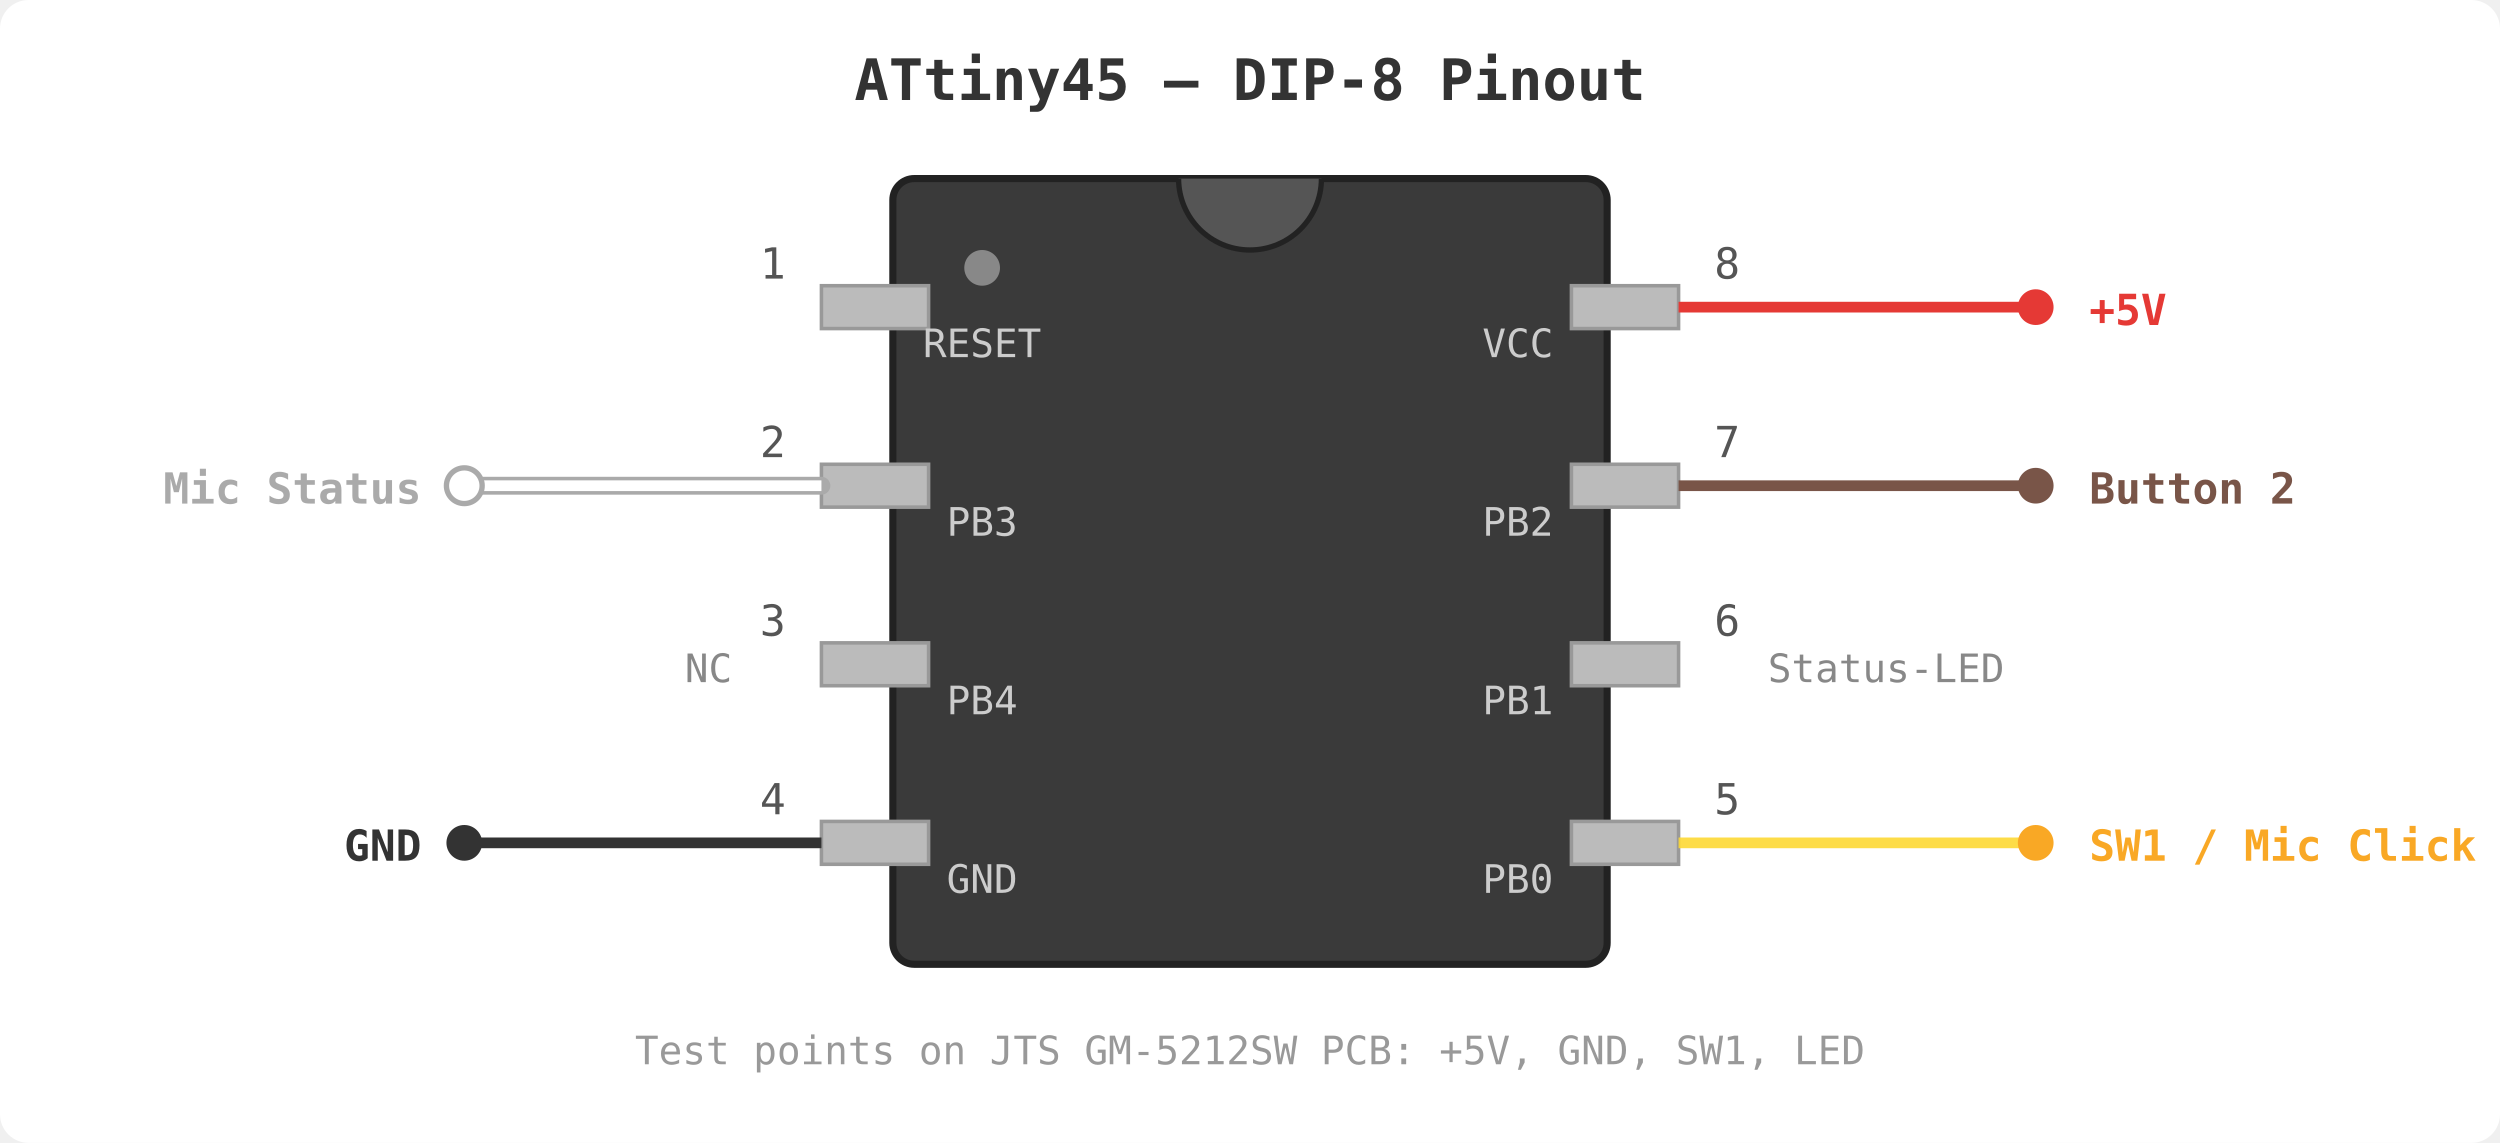
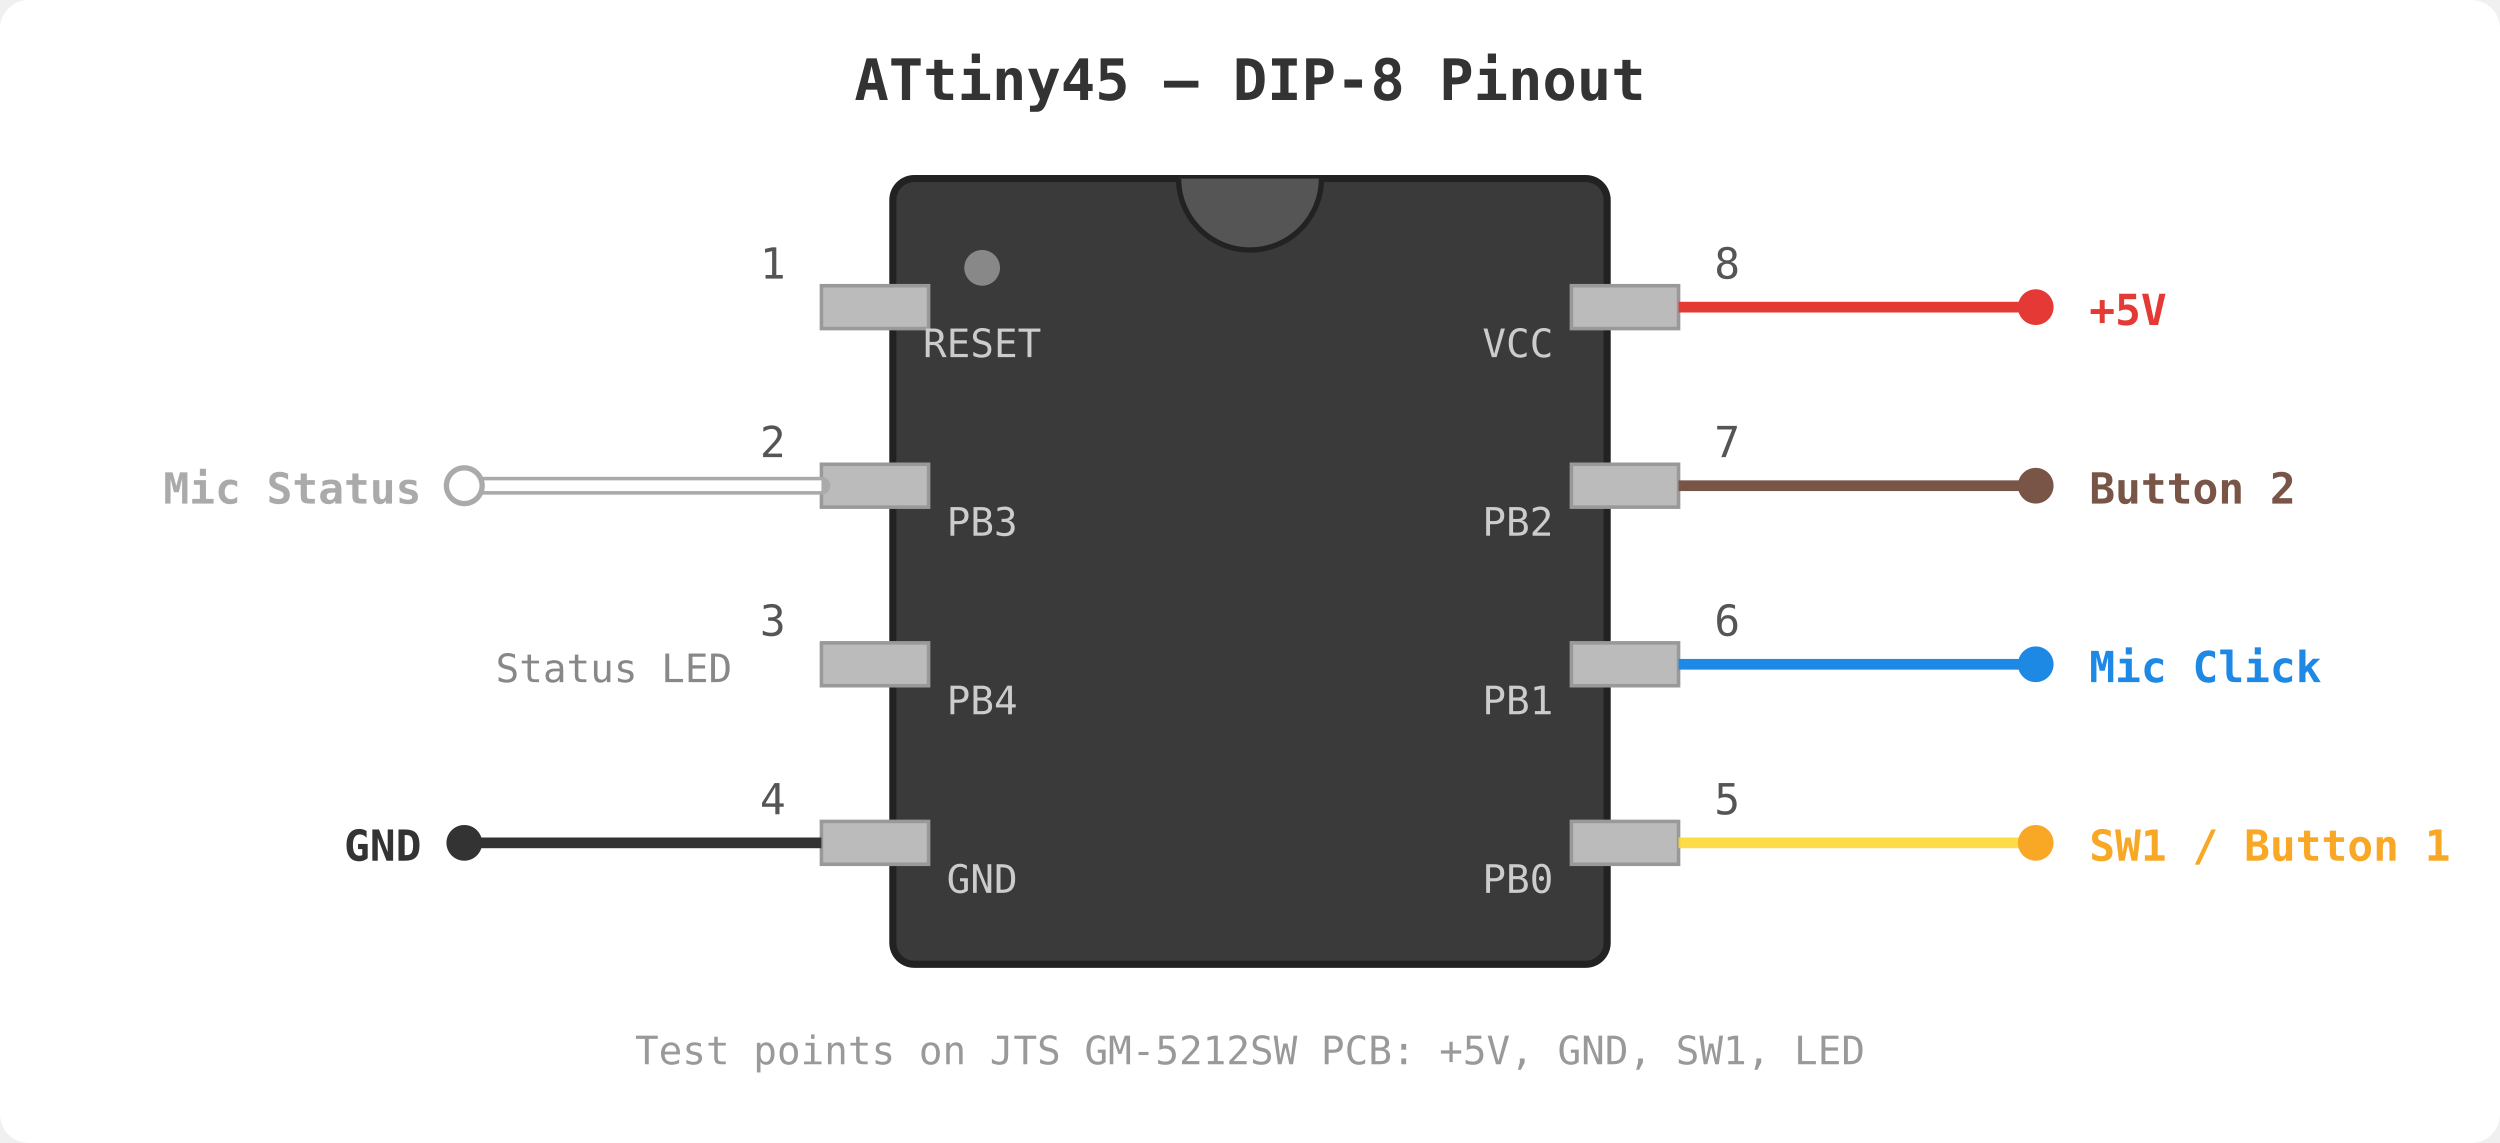
<svg xmlns="http://www.w3.org/2000/svg" viewBox="0 0 700 320" font-family="monospace" font-size="13">
  <rect width="700" height="320" fill="#ffffff" rx="8" />
  <text x="350" y="28" text-anchor="middle" font-size="16" font-weight="bold" fill="#333">ATtiny45 — DIP-8 Pinout</text>
  <rect x="250" y="50" width="200" height="220" rx="6" fill="#3a3a3a" stroke="#222" stroke-width="2" />
  <path d="M 330 50 A 20 20 0 0 0 370 50" fill="#555" stroke="#222" stroke-width="1.5" />
  <circle cx="275" cy="75" r="5" fill="#888" />
  <rect x="230" y="80" width="30" height="12" fill="#bbb" stroke="#999" stroke-width="1" />
  <rect x="230" y="130" width="30" height="12" fill="#bbb" stroke="#999" stroke-width="1" />
  <rect x="230" y="180" width="30" height="12" fill="#bbb" stroke="#999" stroke-width="1" />
  <rect x="230" y="230" width="30" height="12" fill="#bbb" stroke="#999" stroke-width="1" />
  <rect x="440" y="80" width="30" height="12" fill="#bbb" stroke="#999" stroke-width="1" />
  <rect x="440" y="130" width="30" height="12" fill="#bbb" stroke="#999" stroke-width="1" />
  <rect x="440" y="180" width="30" height="12" fill="#bbb" stroke="#999" stroke-width="1" />
  <rect x="440" y="230" width="30" height="12" fill="#bbb" stroke="#999" stroke-width="1" />
  <text x="275" y="100" text-anchor="middle" fill="#ccc" font-size="11">RESET</text>
  <text x="275" y="150" text-anchor="middle" fill="#ccc" font-size="11">PB3</text>
  <text x="275" y="200" text-anchor="middle" fill="#ccc" font-size="11">PB4</text>
  <text x="275" y="250" text-anchor="middle" fill="#ccc" font-size="11">GND</text>
  <text x="425" y="100" text-anchor="middle" fill="#ccc" font-size="11">VCC</text>
  <text x="425" y="150" text-anchor="middle" fill="#ccc" font-size="11">PB2</text>
  <text x="425" y="200" text-anchor="middle" fill="#ccc" font-size="11">PB1</text>
  <text x="425" y="250" text-anchor="middle" fill="#ccc" font-size="11">PB0</text>
  <text x="220" y="78" text-anchor="end" fill="#555" font-size="12">1</text>
  <text x="220" y="128" text-anchor="end" fill="#555" font-size="12">2</text>
  <text x="220" y="178" text-anchor="end" fill="#555" font-size="12">3</text>
  <text x="220" y="228" text-anchor="end" fill="#555" font-size="12">4</text>
  <text x="480" y="78" text-anchor="start" fill="#555" font-size="12">8</text>
  <text x="480" y="128" text-anchor="start" fill="#555" font-size="12">7</text>
  <text x="480" y="178" text-anchor="start" fill="#555" font-size="12">6</text>
  <text x="480" y="228" text-anchor="start" fill="#555" font-size="12">5</text>
  <line x1="470" y1="86" x2="570" y2="86" stroke="#e53935" stroke-width="3" />
  <circle cx="570" cy="86" r="5" fill="#e53935" />
  <text x="585" y="91" fill="#e53935" font-weight="bold" font-size="12">+5V</text>
  <line x1="470" y1="136" x2="570" y2="136" stroke="#795548" stroke-width="3" />
  <circle cx="570" cy="136" r="5" fill="#795548" />
  <text x="585" y="141" fill="#795548" font-weight="bold" font-size="12">Button 2</text>
-   <text x="495" y="191" fill="#888" font-size="11">Status-LED</text>
+   <line x1="470" y1="186" x2="570" y2="186" stroke="#1e88e5" stroke-width="3" />
+   <circle cx="570" cy="186" r="5" fill="#1e88e5" />
+   <text x="585" y="191" fill="#1e88e5" font-weight="bold" font-size="12">Mic Click</text>
  <line x1="470" y1="236" x2="570" y2="236" stroke="#fdd835" stroke-width="3" stroke-opacity="0.9" />
  <circle cx="570" cy="236" r="5" fill="#f9a825" />
-   <text x="585" y="241" fill="#f9a825" font-weight="bold" font-size="12">SW1 / Mic Click</text>
+   <text x="585" y="241" fill="#f9a825" font-weight="bold" font-size="12">SW1 / Button 1</text>
  <line x1="230" y1="136" x2="130" y2="136" stroke="#aaa" stroke-width="5" stroke-linecap="round" />
  <line x1="230" y1="136" x2="130" y2="136" stroke="#ffffff" stroke-width="3" />
  <circle cx="130" cy="136" r="5" fill="#ffffff" stroke="#aaa" stroke-width="1.5" />
  <text x="118" y="141" text-anchor="end" fill="#aaa" font-weight="bold" font-size="12">Mic Status</text>
  <line x1="230" y1="236" x2="130" y2="236" stroke="#333" stroke-width="3" />
  <circle cx="130" cy="236" r="5" fill="#333" />
  <text x="118" y="241" text-anchor="end" fill="#333" font-weight="bold" font-size="12">GND</text>
  <text x="205" y="91" text-anchor="end" fill="#888" font-size="11" />
-   <text x="205" y="191" text-anchor="end" fill="#888" font-size="11">NC</text>
+   <text x="205" y="191" text-anchor="end" fill="#888" font-size="11">Status LED</text>
  <text x="350" y="298" text-anchor="middle" fill="#999" font-size="11">Test points on JTS GM-5212SW PCB: +5V, GND, SW1, LED</text>
</svg>
